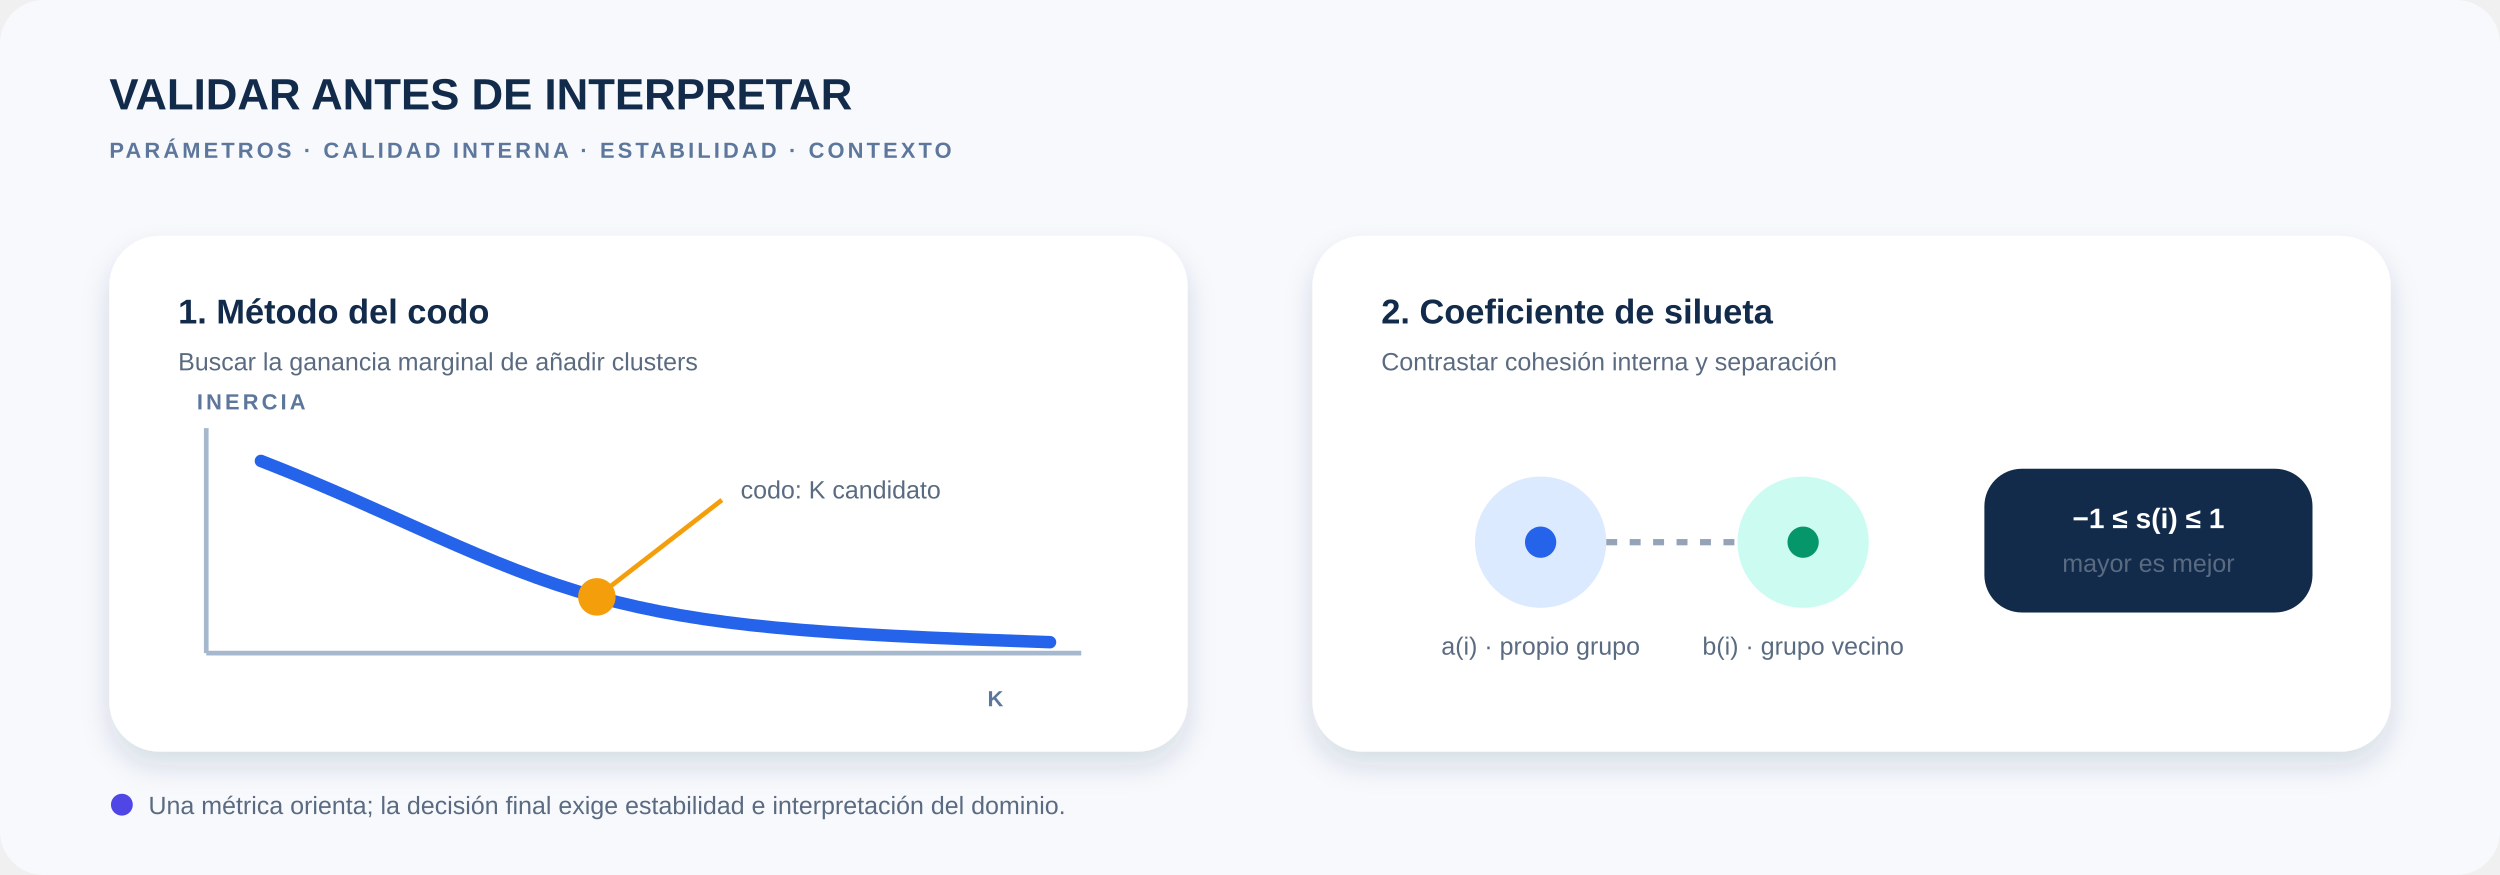
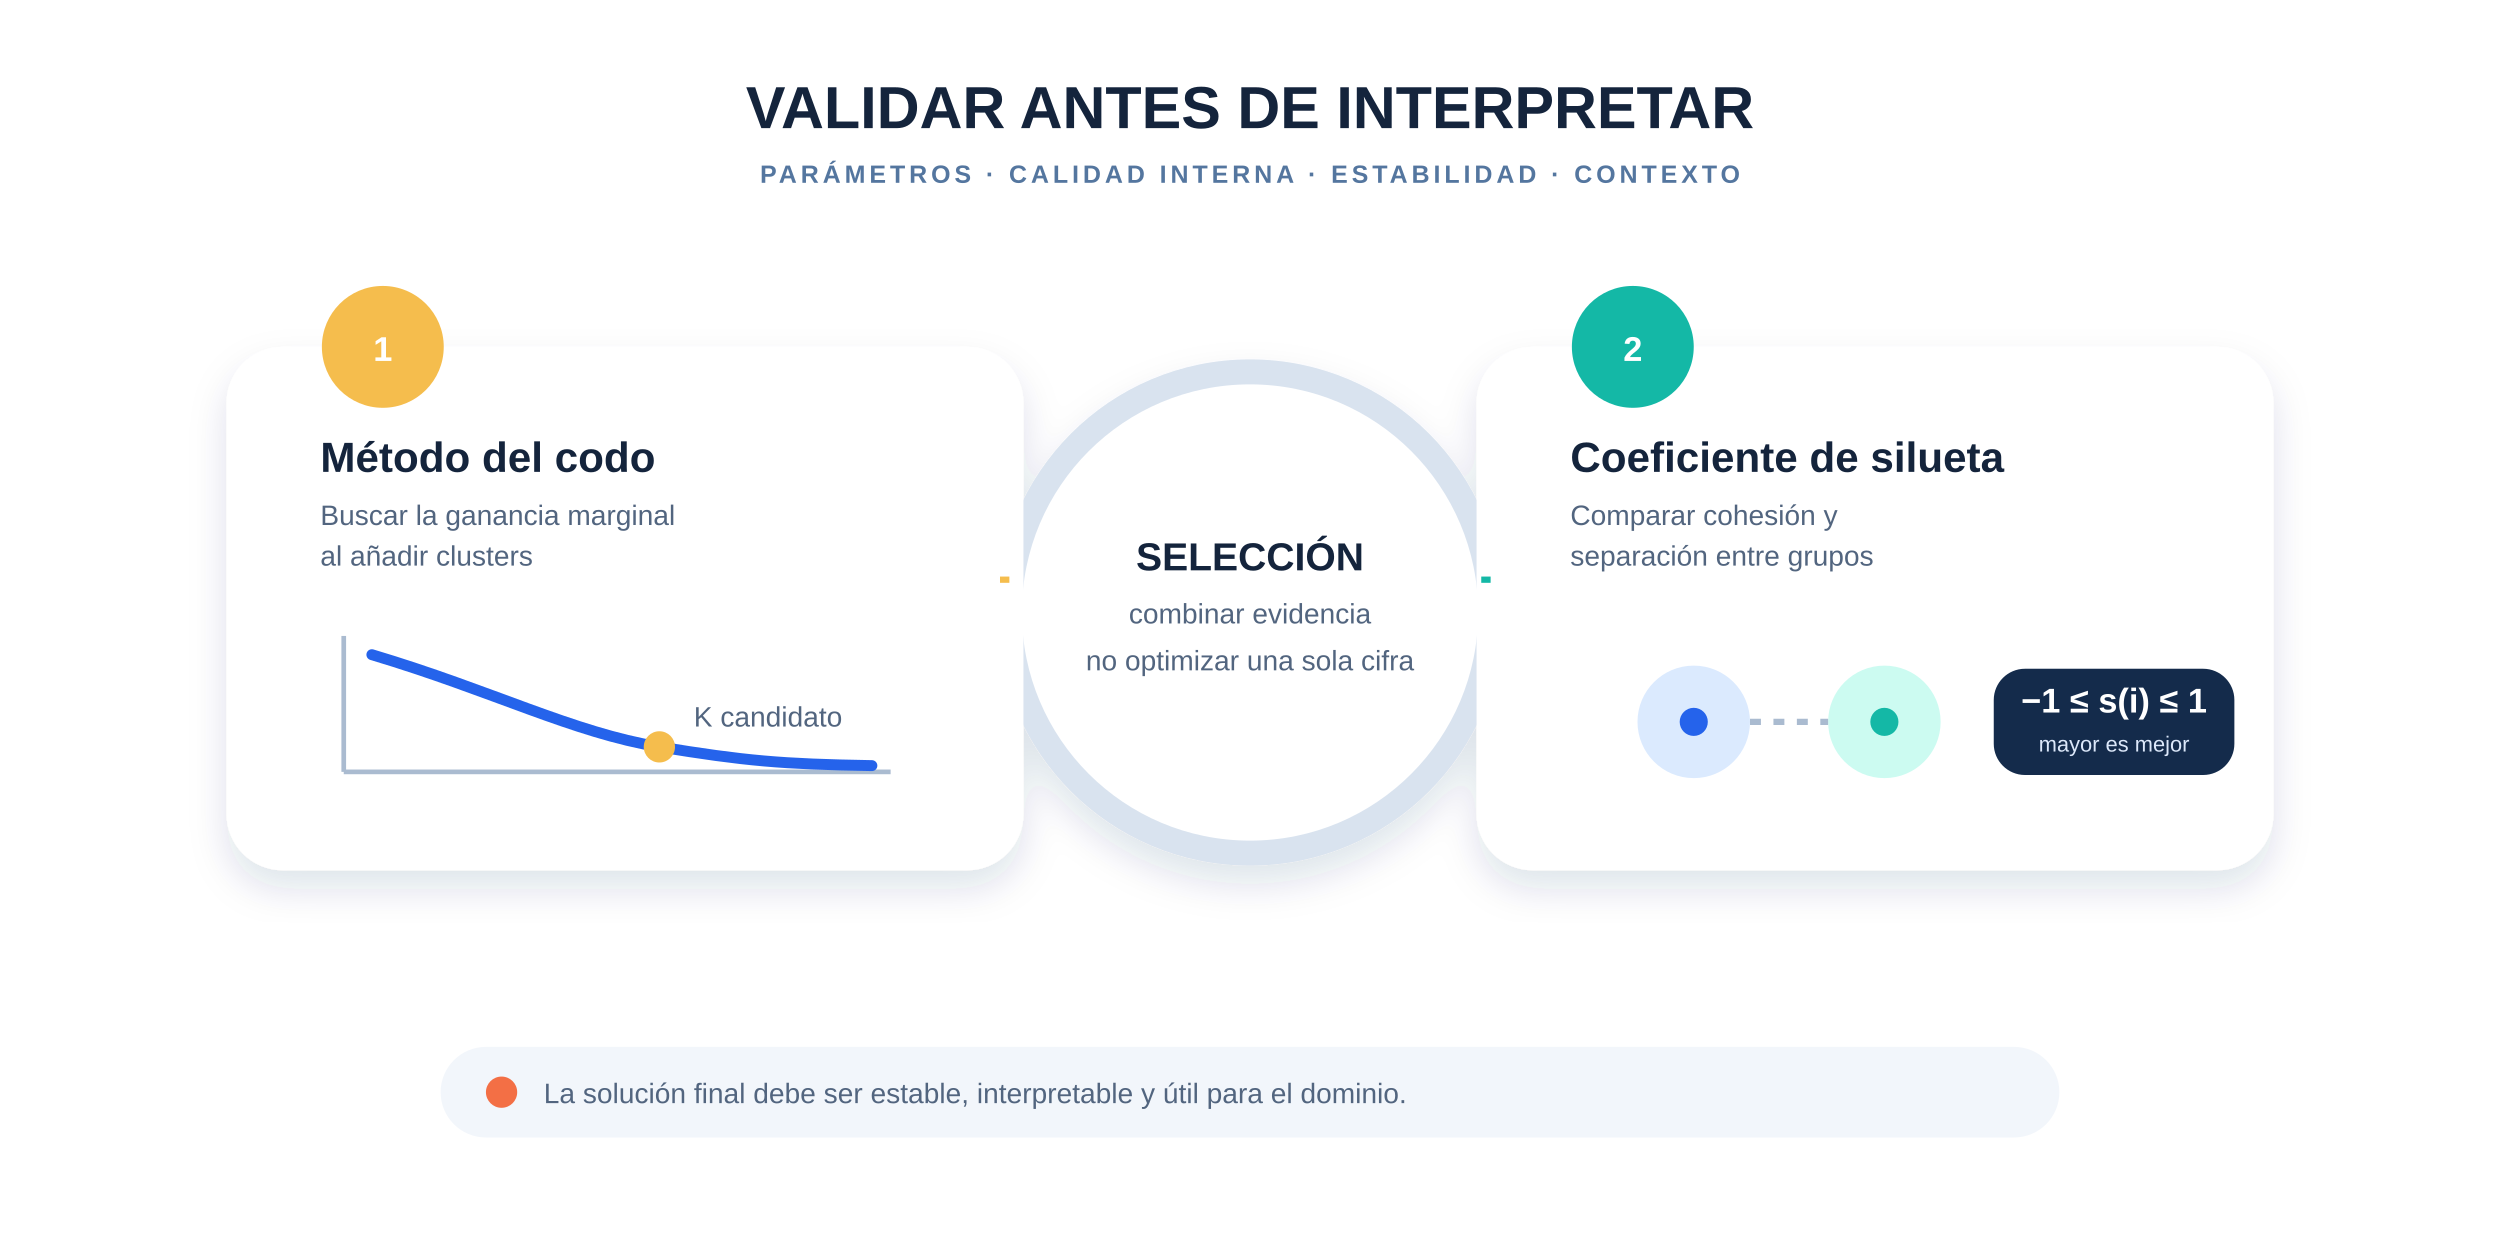
- <svg xmlns="http://www.w3.org/2000/svg" viewBox="0 0 1600 560" role="img" aria-labelledby="title desc">
+ <svg xmlns="http://www.w3.org/2000/svg" viewBox="0 0 1600 800" role="img" aria-labelledby="title desc">
  <defs>
-     <filter id="s">
-       <feDropShadow dx="0" dy="9" stdDeviation="9" flood-color="#17335b" flood-opacity=".14" />
+     <filter id="shadow">
+       <feDropShadow dx="0" dy="12" stdDeviation="12" flood-color="#18355f" flood-opacity=".13" />
    </filter>
-     <style>text{font-family:Arial,Helvetica,sans-serif}.h{font-size:28px;font-weight:800;fill:#132b4b}.k{font-size:14px;font-weight:700;letter-spacing:2px}.t{font-size:22px;font-weight:800;fill:#132b4b}.p{font-size:16px;fill:#5a6b81}.n{font-size:18px;font-weight:800;fill:#fff}</style>
+     <style>text{font-family:Arial,Helvetica,sans-serif}.h{font-size:38px;font-weight:800;fill:#14243c}.k{font-size:16px;font-weight:700;letter-spacing:2.5px}.t{font-size:27px;font-weight:800;fill:#14243c}.p{font-size:18px;fill:#52657f}.w{font-size:22px;font-weight:800;fill:#fff}.c{font-size:25px;font-weight:800;fill:#14243c}.cs{font-size:18px;fill:#52657f}</style>
  </defs>
-   <rect width="1600" height="560" rx="28" fill="#f7f9fd" />
-   <text x="70" y="70" class="h">VALIDAR ANTES DE INTERPRETAR</text>
-   <text x="70" y="101" class="k" fill="#5d779c">PARÁMETROS · CALIDAD INTERNA · ESTABILIDAD · CONTEXTO</text>
-   <g filter="url(#s)">
-     <rect x="70" y="151" width="690" height="330" rx="32" fill="#fff" />
-     <rect x="840" y="151" width="690" height="330" rx="32" fill="#fff" />
+   <rect width="1600" height="800" fill="#fff" />
+   <text x="800" y="82" text-anchor="middle" class="h">VALIDAR ANTES DE INTERPRETAR</text>
+   <text x="800" y="117" text-anchor="middle" class="k" fill="#54769f">PARÁMETROS · CALIDAD INTERNA · ESTABILIDAD · CONTEXTO</text>
+   <g filter="url(#shadow)">
+     <circle cx="800" cy="392" r="154" fill="#fff" stroke="#d9e3ef" stroke-width="16" />
+     <rect x="145" y="222" width="510" height="335" rx="36" fill="#fff" />
+     <rect x="945" y="222" width="510" height="335" rx="36" fill="#fff" />
  </g>
-   <text x="114" y="207" class="t">1. Método del codo</text>
-   <text x="114" y="237" class="p">Buscar la ganancia marginal de añadir clusters</text>
-   <g transform="translate(132 274)">
-     <path d="M0 144H560M0 0V144" stroke="#a6b8ce" stroke-width="3" />
-     <path d="M35 21C120 54 180 89 250 108S390 132 540 137" fill="none" stroke="#2563eb" stroke-width="8" stroke-linecap="round" />
-     <circle cx="250" cy="108" r="12" fill="#f59e0b" />
-     <path d="M250 108L330 46" stroke="#f59e0b" stroke-width="3" />
-     <text x="342" y="45" class="p">codo: K candidato</text>
-     <text x="-6" y="-12" class="k" fill="#5d779c">INERCIA</text>
-     <text x="500" y="178" class="k" fill="#5d779c">K</text>
+   <g stroke-width="4" fill="none">
+     <path d="M646 371h-6" stroke="#f5bd4d" />
+     <path d="M954 371h-6" stroke="#14b8a6" />
  </g>
-   <text x="884" y="207" class="t">2. Coeficiente de silueta</text>
-   <text x="884" y="237" class="p">Contrastar cohesión interna y separación</text>
-   <g transform="translate(916 275)">
-     <circle cx="70" cy="72" r="42" fill="#dbeafe" />
-     <circle cx="70" cy="72" r="10" fill="#2563eb" />
-     <circle cx="238" cy="72" r="42" fill="#ccfbf1" />
-     <circle cx="238" cy="72" r="10" fill="#059669" />
-     <path d="M112 72h84" stroke="#94a3b8" stroke-width="4" stroke-dasharray="7 8" />
-     <text x="70" y="144" text-anchor="middle" class="p">a(i) · propio grupo</text>
-     <text x="238" y="144" text-anchor="middle" class="p">b(i) · grupo vecino</text>
-     <rect x="354" y="25" width="210" height="92" rx="24" fill="#132b4b" />
-     <text x="459" y="63" text-anchor="middle" class="n">−1 ≤ s(i) ≤ 1</text>
-     <text x="459" y="91" text-anchor="middle" class="p" fill="#d8e7fa">mayor es mejor</text>
+   <text x="800" y="365" text-anchor="middle" class="c">SELECCIÓN</text>
+   <text x="800" y="399" text-anchor="middle" class="cs">combinar evidencia</text>
+   <text x="800" y="429" text-anchor="middle" class="cs">no optimizar una sola cifra</text>
+   <circle cx="245" cy="222" r="39" fill="#f5bd4d" />
+   <text x="245" y="231" text-anchor="middle" class="w">1</text>
+   <text x="205" y="302" class="t">Método del codo</text>
+   <text x="205" y="336" class="p">Buscar la ganancia marginal</text>
+   <text x="205" y="362" class="p">al añadir clusters</text>
+   <g transform="translate(220 407)">
+     <path d="M0 87H350M0 0V87" stroke="#aabbd0" stroke-width="3" />
+     <path d="M18 12C95 35 147 62 202 71S280 82 338 83" fill="none" stroke="#2563eb" stroke-width="7" stroke-linecap="round" />
+     <circle cx="202" cy="71" r="10" fill="#f5bd4d" />
+     <text x="224" y="58" class="p">K candidato</text>
  </g>
-   <g transform="translate(70 515)">
-     <circle cx="8" cy="0" r="7" fill="#4f46e5" />
-     <text x="25" y="6" class="p">Una métrica orienta; la decisión final exige estabilidad e interpretación del dominio.</text>
+   <circle cx="1045" cy="222" r="39" fill="#14b8a6" />
+   <text x="1045" y="231" text-anchor="middle" class="w">2</text>
+   <text x="1005" y="302" class="t">Coeficiente de silueta</text>
+   <text x="1005" y="336" class="p">Comparar cohesión y</text>
+   <text x="1005" y="362" class="p">separación entre grupos</text>
+   <g transform="translate(1030 414)">
+     <circle cx="54" cy="48" r="36" fill="#dbeafe" />
+     <circle cx="54" cy="48" r="9" fill="#2563eb" />
+     <circle cx="176" cy="48" r="36" fill="#ccfbf1" />
+     <circle cx="176" cy="48" r="9" fill="#14b8a6" />
+     <path d="M90 48h50" stroke="#aabbd0" stroke-width="4" stroke-dasharray="7 8" />
+     <rect x="246" y="14" width="154" height="68" rx="20" fill="#142b4b" />
+     <text x="323" y="42" text-anchor="middle" class="w">−1 ≤ s(i) ≤ 1</text>
+     <text x="323" y="67" text-anchor="middle" font-family="Arial" font-size="14" fill="#dce8fa">mayor es mejor</text>
+   </g>
+   <g transform="translate(282 670)">
+     <rect width="1036" height="58" rx="29" fill="#f2f6fb" />
+     <circle cx="39" cy="29" r="10" fill="#f36f45" />
+     <text x="66" y="36" class="p">La solución final debe ser estable, interpretable y útil para el dominio.</text>
  </g>
</svg>
